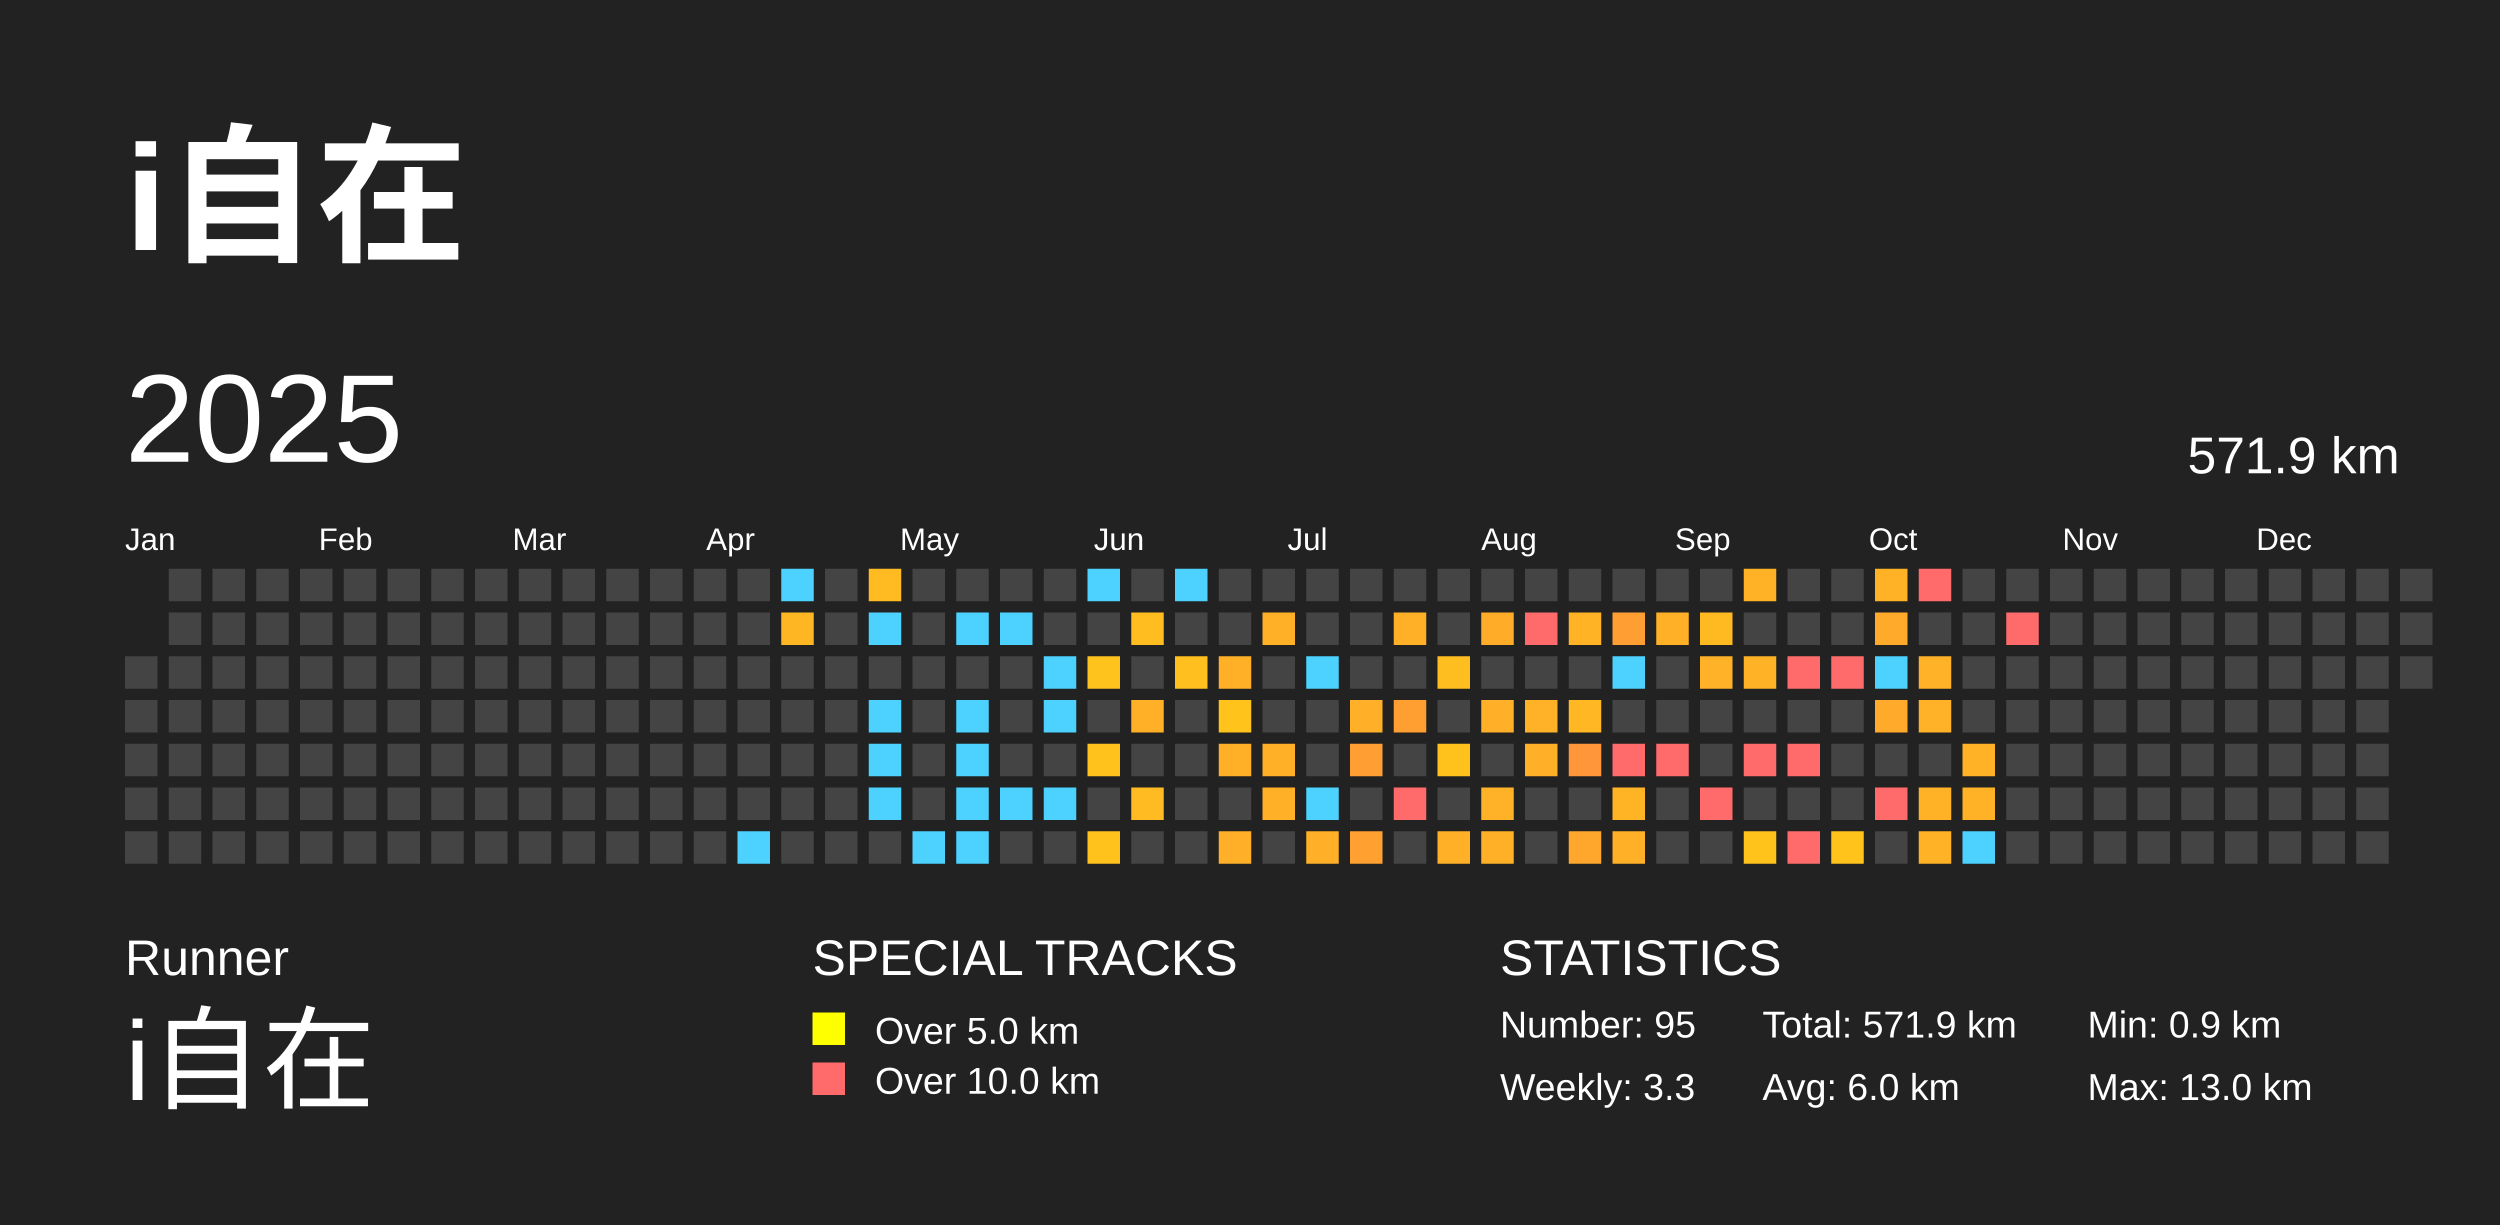
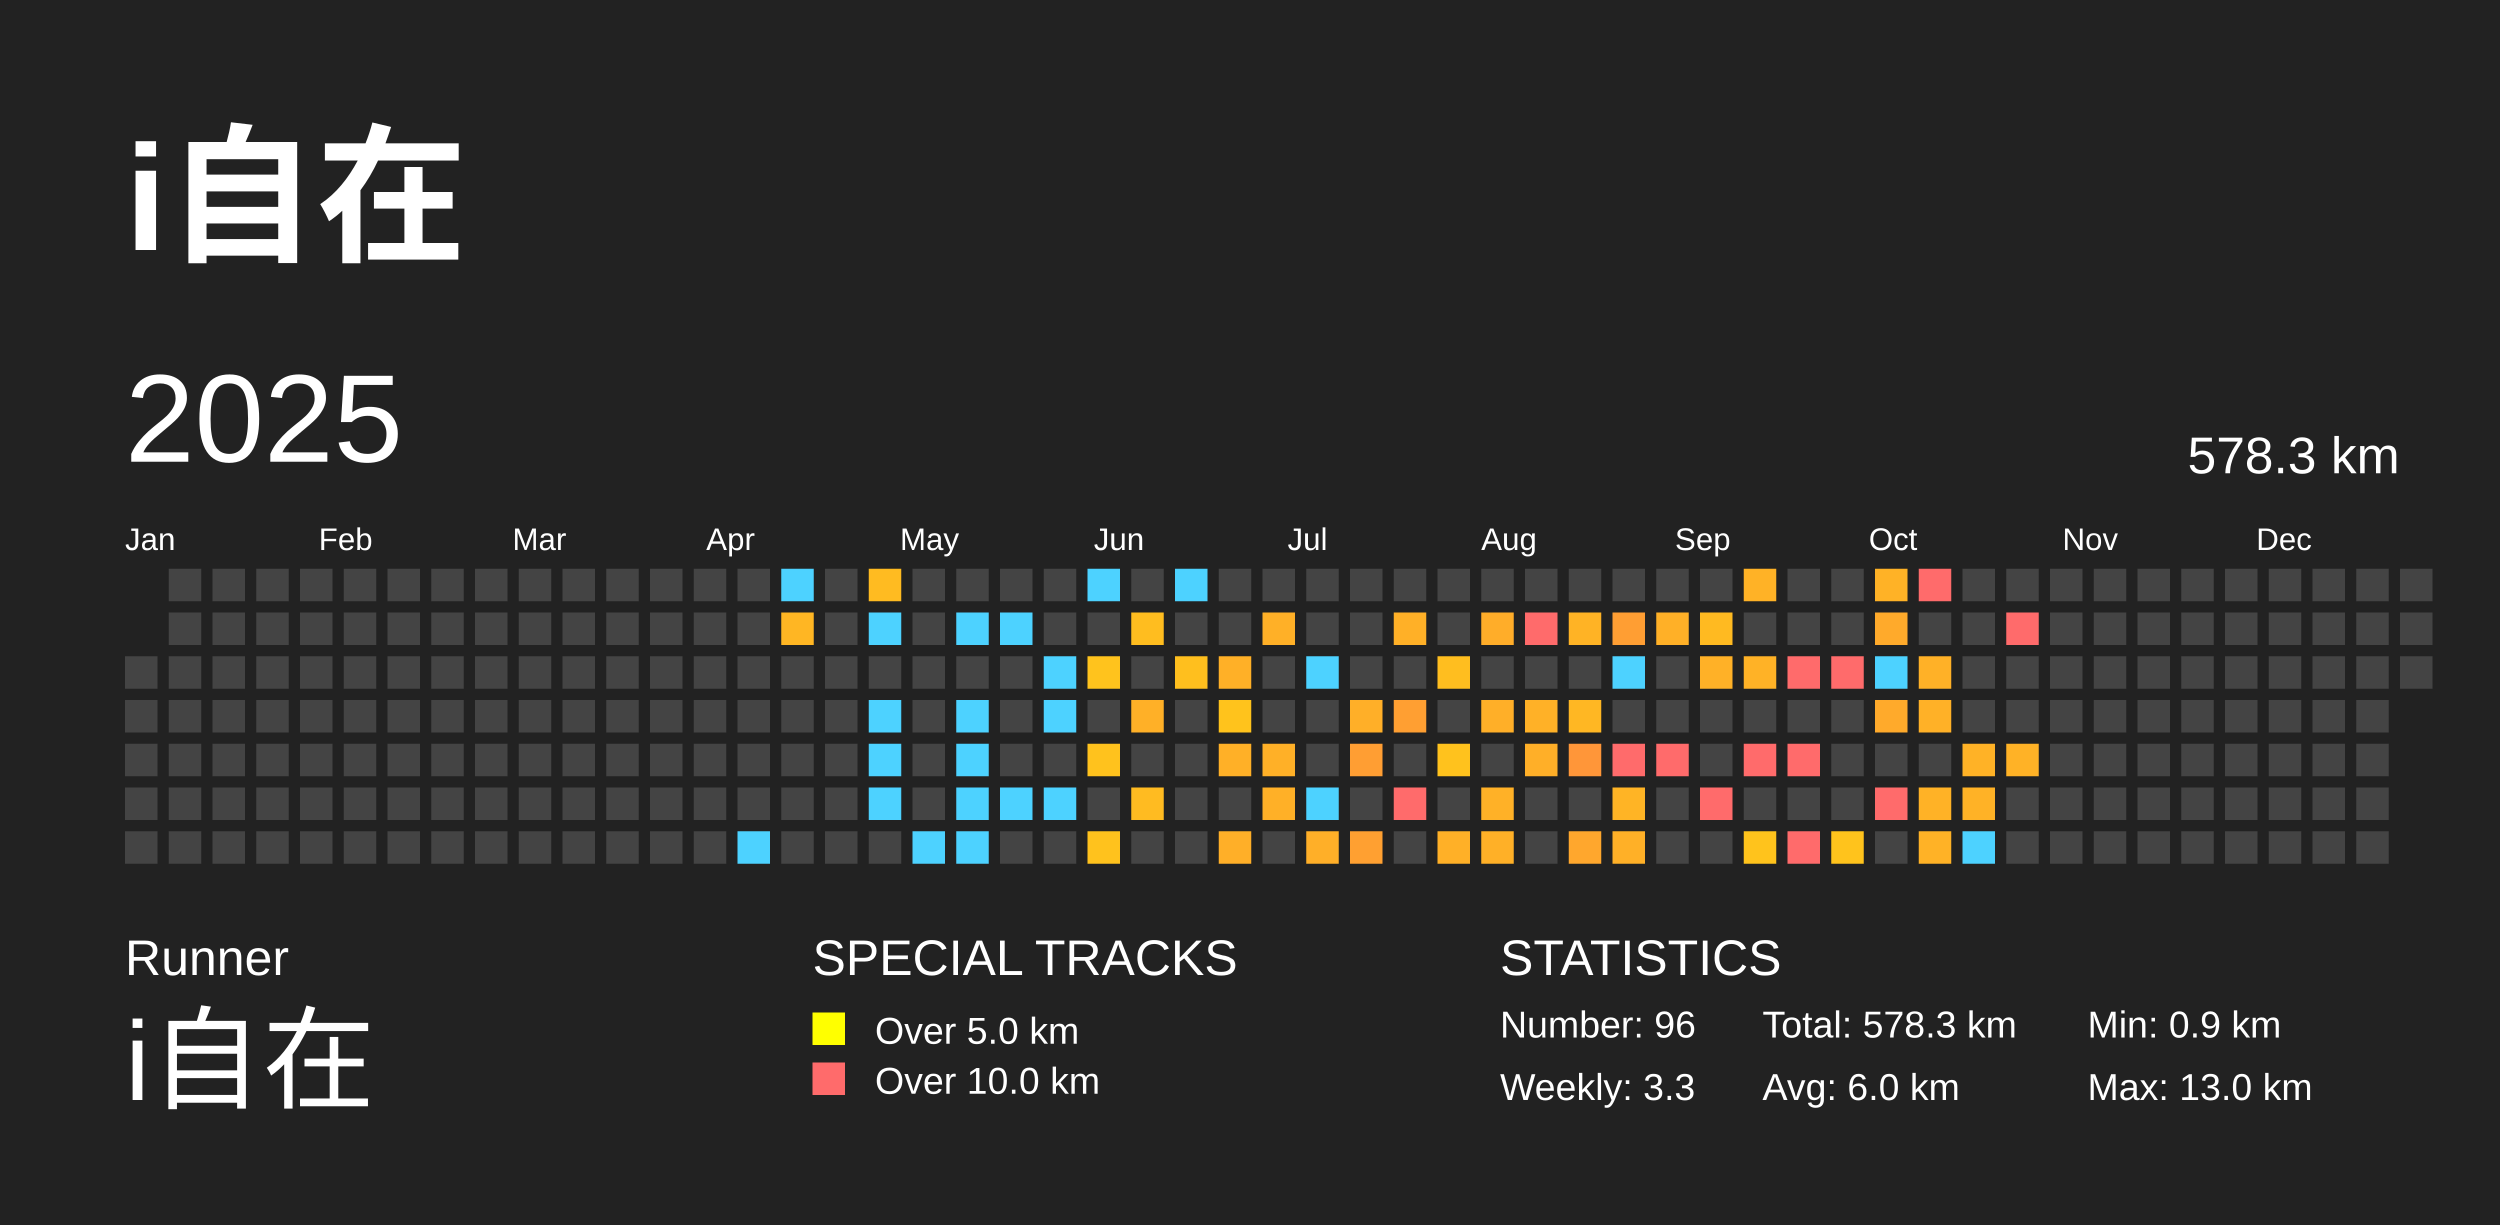
<svg xmlns="http://www.w3.org/2000/svg" baseProfile="full" height="98mm" version="1.1" viewBox="0,0,200,98" width="200mm">
  <defs />
  <rect fill="#222222" height="98" width="200" x="0" y="0" />
  <text fill="#FFFFFF" style="font-size:12px; font-family:Arial; font-weight:bold;" x="10" y="20">i自在</text>
  <text fill="#FFFFFF" style="font-size:4px; font-family:Arial" x="10" y="78">Runner</text>
  <text fill="#FFFFFF" style="font-size:9px; font-family:Arial" x="10" y="88">i自在</text>
  <text fill="#FFFFFF" style="font-size:4px; font-family:Arial" x="65" y="78">SPECIAL TRACKS</text>
  <rect fill="#FFFF00" height="2.6" width="2.6" x="65" y="81" />
  <text fill="#FFFFFF" style="font-size:3px; font-family:Arial" x="70" y="83.5">Over 5.0 km</text>
  <rect fill="#FF6B6B" height="2.6" width="2.6" x="65" y="85" />
  <text fill="#FFFFFF" style="font-size:3px; font-family:Arial" x="70" y="87.5">Over 10.0 km</text>
  <text fill="#FFFFFF" style="font-size:4px; font-family:Arial" x="120" y="78">STATISTICS</text>
-   <text fill="#FFFFFF" style="font-size:3px; font-family:Arial" x="120" y="83">Number: 95</text>
+   <text fill="#FFFFFF" style="font-size:3px; font-family:Arial" x="120" y="83">Number: 96</text>
  <text fill="#FFFFFF" style="font-size:3px; font-family:Arial" x="120" y="88">Weekly: 3.3</text>
-   <text fill="#FFFFFF" style="font-size:3px; font-family:Arial" x="141" y="83">Total: 571.9 km</text>
+   <text fill="#FFFFFF" style="font-size:3px; font-family:Arial" x="141" y="83">Total: 578.3 km</text>
  <text fill="#FFFFFF" style="font-size:3px; font-family:Arial" x="141" y="88">Avg: 6.0 km</text>
  <text fill="#FFFFFF" style="font-size:3px; font-family:Arial" x="167" y="83">Min: 0.9 km</text>
  <text fill="#FFFFFF" style="font-size:3px; font-family:Arial" x="167" y="88">Max: 13.0 km</text>
  <text dominant-baseline="hanging" fill="#FFFFFF" style="font-size:10.0px; font-family:Arial;" x="10" y="30">2025</text>
-   <text dominant-baseline="hanging" fill="#FFFFFF" style="font-size:4.125px; font-family:Arial;" x="175" y="35">571.9 km</text>
+   <text dominant-baseline="hanging" fill="#FFFFFF" style="font-size:4.125px; font-family:Arial;" x="175" y="35">578.3 km</text>
  <text fill="#FFFFFF" style="font-size:2.5px; font-family:Arial" x="10.0" y="44">Jan</text>
  <text fill="#FFFFFF" style="font-size:2.5px; font-family:Arial" x="25.5" y="44">Feb</text>
  <text fill="#FFFFFF" style="font-size:2.5px; font-family:Arial" x="41.0" y="44">Mar</text>
  <text fill="#FFFFFF" style="font-size:2.5px; font-family:Arial" x="56.5" y="44">Apr</text>
  <text fill="#FFFFFF" style="font-size:2.5px; font-family:Arial" x="72.0" y="44">May</text>
  <text fill="#FFFFFF" style="font-size:2.5px; font-family:Arial" x="87.5" y="44">Jun</text>
  <text fill="#FFFFFF" style="font-size:2.5px; font-family:Arial" x="103.0" y="44">Jul</text>
  <text fill="#FFFFFF" style="font-size:2.5px; font-family:Arial" x="118.5" y="44">Aug</text>
  <text fill="#FFFFFF" style="font-size:2.5px; font-family:Arial" x="134.0" y="44">Sep</text>
  <text fill="#FFFFFF" style="font-size:2.5px; font-family:Arial" x="149.5" y="44">Oct</text>
  <text fill="#FFFFFF" style="font-size:2.5px; font-family:Arial" x="165.0" y="44">Nov</text>
  <text fill="#FFFFFF" style="font-size:2.5px; font-family:Arial" x="180.5" y="44">Dec</text>
  <rect fill="#444444" height="2.6" width="2.6" x="10.0" y="52.5" />
  <rect fill="#444444" height="2.6" width="2.6" x="10.0" y="56.0" />
  <rect fill="#444444" height="2.6" width="2.6" x="10.0" y="59.5" />
  <rect fill="#444444" height="2.6" width="2.6" x="10.0" y="63.0" />
  <rect fill="#444444" height="2.6" width="2.6" x="10.0" y="66.5" />
  <rect fill="#444444" height="2.6" width="2.6" x="13.5" y="45.5" />
  <rect fill="#444444" height="2.6" width="2.6" x="13.5" y="49.0" />
  <rect fill="#444444" height="2.6" width="2.6" x="13.5" y="52.5" />
  <rect fill="#444444" height="2.6" width="2.6" x="13.5" y="56.0" />
  <rect fill="#444444" height="2.6" width="2.6" x="13.5" y="59.5" />
  <rect fill="#444444" height="2.6" width="2.6" x="13.5" y="63.0" />
  <rect fill="#444444" height="2.6" width="2.6" x="13.5" y="66.5" />
  <rect fill="#444444" height="2.6" width="2.6" x="17.0" y="45.5" />
  <rect fill="#444444" height="2.6" width="2.6" x="17.0" y="49.0" />
  <rect fill="#444444" height="2.6" width="2.6" x="17.0" y="52.5" />
  <rect fill="#444444" height="2.6" width="2.6" x="17.0" y="56.0" />
  <rect fill="#444444" height="2.6" width="2.6" x="17.0" y="59.5" />
  <rect fill="#444444" height="2.6" width="2.6" x="17.0" y="63.0" />
  <rect fill="#444444" height="2.6" width="2.6" x="17.0" y="66.5" />
  <rect fill="#444444" height="2.6" width="2.6" x="20.5" y="45.5" />
  <rect fill="#444444" height="2.6" width="2.6" x="20.5" y="49.0" />
  <rect fill="#444444" height="2.6" width="2.6" x="20.5" y="52.5" />
  <rect fill="#444444" height="2.6" width="2.6" x="20.5" y="56.0" />
  <rect fill="#444444" height="2.6" width="2.6" x="20.5" y="59.5" />
  <rect fill="#444444" height="2.6" width="2.6" x="20.5" y="63.0" />
  <rect fill="#444444" height="2.6" width="2.6" x="20.5" y="66.5" />
  <rect fill="#444444" height="2.6" width="2.6" x="24.0" y="45.5" />
  <rect fill="#444444" height="2.6" width="2.6" x="24.0" y="49.0" />
  <rect fill="#444444" height="2.6" width="2.6" x="24.0" y="52.5" />
  <rect fill="#444444" height="2.6" width="2.6" x="24.0" y="56.0" />
  <rect fill="#444444" height="2.6" width="2.6" x="24.0" y="59.5" />
  <rect fill="#444444" height="2.6" width="2.6" x="24.0" y="63.0" />
  <rect fill="#444444" height="2.6" width="2.6" x="24.0" y="66.5" />
  <rect fill="#444444" height="2.6" width="2.6" x="27.5" y="45.5" />
  <rect fill="#444444" height="2.6" width="2.6" x="27.5" y="49.0" />
  <rect fill="#444444" height="2.6" width="2.6" x="27.5" y="52.5" />
  <rect fill="#444444" height="2.6" width="2.6" x="27.5" y="56.0" />
  <rect fill="#444444" height="2.6" width="2.6" x="27.5" y="59.5" />
  <rect fill="#444444" height="2.6" width="2.6" x="27.5" y="63.0" />
  <rect fill="#444444" height="2.6" width="2.6" x="27.5" y="66.5" />
  <rect fill="#444444" height="2.6" width="2.6" x="31.0" y="45.5" />
  <rect fill="#444444" height="2.6" width="2.6" x="31.0" y="49.0" />
  <rect fill="#444444" height="2.6" width="2.6" x="31.0" y="52.5" />
  <rect fill="#444444" height="2.6" width="2.6" x="31.0" y="56.0" />
  <rect fill="#444444" height="2.6" width="2.6" x="31.0" y="59.5" />
  <rect fill="#444444" height="2.6" width="2.6" x="31.0" y="63.0" />
  <rect fill="#444444" height="2.6" width="2.6" x="31.0" y="66.5" />
  <rect fill="#444444" height="2.6" width="2.6" x="34.5" y="45.5" />
  <rect fill="#444444" height="2.6" width="2.6" x="34.5" y="49.0" />
  <rect fill="#444444" height="2.6" width="2.6" x="34.5" y="52.5" />
  <rect fill="#444444" height="2.6" width="2.6" x="34.5" y="56.0" />
  <rect fill="#444444" height="2.6" width="2.6" x="34.5" y="59.5" />
  <rect fill="#444444" height="2.6" width="2.6" x="34.5" y="63.0" />
  <rect fill="#444444" height="2.6" width="2.6" x="34.5" y="66.5" />
  <rect fill="#444444" height="2.6" width="2.6" x="38.0" y="45.5" />
  <rect fill="#444444" height="2.6" width="2.6" x="38.0" y="49.0" />
  <rect fill="#444444" height="2.6" width="2.6" x="38.0" y="52.5" />
  <rect fill="#444444" height="2.6" width="2.6" x="38.0" y="56.0" />
  <rect fill="#444444" height="2.6" width="2.6" x="38.0" y="59.5" />
  <rect fill="#444444" height="2.6" width="2.6" x="38.0" y="63.0" />
  <rect fill="#444444" height="2.6" width="2.6" x="38.0" y="66.5" />
  <rect fill="#444444" height="2.6" width="2.6" x="41.5" y="45.5" />
  <rect fill="#444444" height="2.6" width="2.6" x="41.5" y="49.0" />
  <rect fill="#444444" height="2.6" width="2.6" x="41.5" y="52.5" />
  <rect fill="#444444" height="2.6" width="2.6" x="41.5" y="56.0" />
  <rect fill="#444444" height="2.6" width="2.6" x="41.5" y="59.5" />
  <rect fill="#444444" height="2.6" width="2.6" x="41.5" y="63.0" />
  <rect fill="#444444" height="2.6" width="2.6" x="41.5" y="66.5" />
  <rect fill="#444444" height="2.6" width="2.6" x="45.0" y="45.5" />
  <rect fill="#444444" height="2.6" width="2.6" x="45.0" y="49.0" />
  <rect fill="#444444" height="2.6" width="2.6" x="45.0" y="52.5" />
  <rect fill="#444444" height="2.6" width="2.6" x="45.0" y="56.0" />
  <rect fill="#444444" height="2.6" width="2.6" x="45.0" y="59.5" />
  <rect fill="#444444" height="2.6" width="2.6" x="45.0" y="63.0" />
  <rect fill="#444444" height="2.6" width="2.6" x="45.0" y="66.5" />
  <rect fill="#444444" height="2.6" width="2.6" x="48.5" y="45.5" />
  <rect fill="#444444" height="2.6" width="2.6" x="48.5" y="49.0" />
  <rect fill="#444444" height="2.6" width="2.6" x="48.5" y="52.5" />
  <rect fill="#444444" height="2.6" width="2.6" x="48.5" y="56.0" />
  <rect fill="#444444" height="2.6" width="2.6" x="48.5" y="59.5" />
  <rect fill="#444444" height="2.6" width="2.6" x="48.5" y="63.0" />
  <rect fill="#444444" height="2.6" width="2.6" x="48.5" y="66.5" />
  <rect fill="#444444" height="2.6" width="2.6" x="52.0" y="45.5" />
  <rect fill="#444444" height="2.6" width="2.6" x="52.0" y="49.0" />
  <rect fill="#444444" height="2.6" width="2.6" x="52.0" y="52.5" />
  <rect fill="#444444" height="2.6" width="2.6" x="52.0" y="56.0" />
  <rect fill="#444444" height="2.6" width="2.6" x="52.0" y="59.5" />
  <rect fill="#444444" height="2.6" width="2.6" x="52.0" y="63.0" />
  <rect fill="#444444" height="2.6" width="2.6" x="52.0" y="66.5" />
  <rect fill="#444444" height="2.6" width="2.6" x="55.5" y="45.5" />
  <rect fill="#444444" height="2.6" width="2.6" x="55.5" y="49.0" />
  <rect fill="#444444" height="2.6" width="2.6" x="55.5" y="52.5" />
  <rect fill="#444444" height="2.6" width="2.6" x="55.5" y="56.0" />
  <rect fill="#444444" height="2.6" width="2.6" x="55.5" y="59.5" />
  <rect fill="#444444" height="2.6" width="2.6" x="55.5" y="63.0" />
  <rect fill="#444444" height="2.6" width="2.6" x="55.5" y="66.5" />
  <rect fill="#444444" height="2.6" width="2.6" x="59.0" y="45.5" />
  <rect fill="#444444" height="2.6" width="2.6" x="59.0" y="49.0" />
  <rect fill="#444444" height="2.6" width="2.6" x="59.0" y="52.5" />
  <rect fill="#444444" height="2.6" width="2.6" x="59.0" y="56.0" />
  <rect fill="#444444" height="2.6" width="2.6" x="59.0" y="59.5" />
  <rect fill="#444444" height="2.6" width="2.6" x="59.0" y="63.0" />
  <rect fill="#4dd2ff" height="2.6" width="2.6" x="59.0" y="66.5" />
  <rect fill="#4dd2ff" height="2.6" width="2.6" x="62.5" y="45.5" />
  <rect fill="#ffb623" height="2.6" width="2.6" x="62.5" y="49.0" />
  <rect fill="#444444" height="2.6" width="2.6" x="62.5" y="52.5" />
  <rect fill="#444444" height="2.6" width="2.6" x="62.5" y="56.0" />
  <rect fill="#444444" height="2.6" width="2.6" x="62.5" y="59.5" />
  <rect fill="#444444" height="2.6" width="2.6" x="62.5" y="63.0" />
  <rect fill="#444444" height="2.6" width="2.6" x="62.5" y="66.5" />
  <rect fill="#444444" height="2.6" width="2.6" x="66.0" y="45.5" />
  <rect fill="#444444" height="2.6" width="2.6" x="66.0" y="49.0" />
  <rect fill="#444444" height="2.6" width="2.6" x="66.0" y="52.5" />
  <rect fill="#444444" height="2.6" width="2.6" x="66.0" y="56.0" />
  <rect fill="#444444" height="2.6" width="2.6" x="66.0" y="59.5" />
  <rect fill="#444444" height="2.6" width="2.6" x="66.0" y="63.0" />
  <rect fill="#444444" height="2.6" width="2.6" x="66.0" y="66.5" />
  <rect fill="#ffbb21" height="2.6" width="2.6" x="69.5" y="45.5" />
  <rect fill="#4dd2ff" height="2.6" width="2.6" x="69.5" y="49.0" />
  <rect fill="#444444" height="2.6" width="2.6" x="69.5" y="52.5" />
  <rect fill="#4dd2ff" height="2.6" width="2.6" x="69.5" y="56.0" />
  <rect fill="#4dd2ff" height="2.6" width="2.6" x="69.5" y="59.5" />
  <rect fill="#4dd2ff" height="2.6" width="2.6" x="69.5" y="63.0" />
  <rect fill="#444444" height="2.6" width="2.6" x="69.5" y="66.5" />
  <rect fill="#444444" height="2.6" width="2.6" x="73.0" y="45.5" />
  <rect fill="#444444" height="2.6" width="2.6" x="73.0" y="49.0" />
  <rect fill="#444444" height="2.6" width="2.6" x="73.0" y="52.5" />
  <rect fill="#444444" height="2.6" width="2.6" x="73.0" y="56.0" />
  <rect fill="#444444" height="2.6" width="2.6" x="73.0" y="59.5" />
  <rect fill="#444444" height="2.6" width="2.6" x="73.0" y="63.0" />
  <rect fill="#4dd2ff" height="2.6" width="2.6" x="73.0" y="66.5" />
  <rect fill="#444444" height="2.6" width="2.6" x="76.5" y="45.5" />
  <rect fill="#4dd2ff" height="2.6" width="2.6" x="76.5" y="49.0" />
  <rect fill="#444444" height="2.6" width="2.6" x="76.5" y="52.5" />
  <rect fill="#4dd2ff" height="2.6" width="2.6" x="76.5" y="56.0" />
  <rect fill="#4dd2ff" height="2.6" width="2.6" x="76.5" y="59.5" />
  <rect fill="#4dd2ff" height="2.6" width="2.6" x="76.5" y="63.0" />
  <rect fill="#4dd2ff" height="2.6" width="2.6" x="76.5" y="66.5" />
  <rect fill="#444444" height="2.6" width="2.6" x="80.0" y="45.5" />
  <rect fill="#4dd2ff" height="2.6" width="2.6" x="80.0" y="49.0" />
  <rect fill="#444444" height="2.6" width="2.6" x="80.0" y="52.5" />
  <rect fill="#444444" height="2.6" width="2.6" x="80.0" y="56.0" />
  <rect fill="#444444" height="2.6" width="2.6" x="80.0" y="59.5" />
  <rect fill="#4dd2ff" height="2.6" width="2.6" x="80.0" y="63.0" />
  <rect fill="#444444" height="2.6" width="2.6" x="80.0" y="66.5" />
  <rect fill="#444444" height="2.6" width="2.6" x="83.5" y="45.5" />
  <rect fill="#444444" height="2.6" width="2.6" x="83.5" y="49.0" />
  <rect fill="#4dd2ff" height="2.6" width="2.6" x="83.5" y="52.5" />
  <rect fill="#4dd2ff" height="2.6" width="2.6" x="83.5" y="56.0" />
  <rect fill="#444444" height="2.6" width="2.6" x="83.5" y="59.5" />
  <rect fill="#4dd2ff" height="2.6" width="2.6" x="83.5" y="63.0" />
  <rect fill="#444444" height="2.6" width="2.6" x="83.5" y="66.5" />
  <rect fill="#4dd2ff" height="2.6" width="2.6" x="87.0" y="45.5" />
  <rect fill="#444444" height="2.6" width="2.6" x="87.0" y="49.0" />
  <rect fill="#ffc31d" height="2.6" width="2.6" x="87.0" y="52.5" />
  <rect fill="#444444" height="2.6" width="2.6" x="87.0" y="56.0" />
  <rect fill="#ffc21d" height="2.6" width="2.6" x="87.0" y="59.5" />
  <rect fill="#444444" height="2.6" width="2.6" x="87.0" y="63.0" />
  <rect fill="#ffc21d" height="2.6" width="2.6" x="87.0" y="66.5" />
  <rect fill="#444444" height="2.6" width="2.6" x="90.5" y="45.5" />
  <rect fill="#ffbd1f" height="2.6" width="2.6" x="90.5" y="49.0" />
  <rect fill="#444444" height="2.6" width="2.6" x="90.5" y="52.5" />
  <rect fill="#ffb027" height="2.6" width="2.6" x="90.5" y="56.0" />
  <rect fill="#444444" height="2.6" width="2.6" x="90.5" y="59.5" />
  <rect fill="#ffbb21" height="2.6" width="2.6" x="90.5" y="63.0" />
  <rect fill="#444444" height="2.6" width="2.6" x="90.5" y="66.5" />
  <rect fill="#4dd2ff" height="2.6" width="2.6" x="94.0" y="45.5" />
  <rect fill="#444444" height="2.6" width="2.6" x="94.0" y="49.0" />
  <rect fill="#ffbf1e" height="2.6" width="2.6" x="94.0" y="52.5" />
  <rect fill="#444444" height="2.6" width="2.6" x="94.0" y="56.0" />
  <rect fill="#444444" height="2.6" width="2.6" x="94.0" y="59.5" />
  <rect fill="#444444" height="2.6" width="2.6" x="94.0" y="63.0" />
  <rect fill="#444444" height="2.6" width="2.6" x="94.0" y="66.5" />
  <rect fill="#444444" height="2.6" width="2.6" x="97.5" y="45.5" />
  <rect fill="#444444" height="2.6" width="2.6" x="97.5" y="49.0" />
  <rect fill="#ffb027" height="2.6" width="2.6" x="97.5" y="52.5" />
  <rect fill="#ffc31c" height="2.6" width="2.6" x="97.5" y="56.0" />
  <rect fill="#ffb027" height="2.6" width="2.6" x="97.5" y="59.5" />
  <rect fill="#444444" height="2.6" width="2.6" x="97.5" y="63.0" />
  <rect fill="#ffaf28" height="2.6" width="2.6" x="97.5" y="66.5" />
  <rect fill="#444444" height="2.6" width="2.6" x="101.0" y="45.5" />
  <rect fill="#ffb027" height="2.6" width="2.6" x="101.0" y="49.0" />
  <rect fill="#444444" height="2.6" width="2.6" x="101.0" y="52.5" />
  <rect fill="#444444" height="2.6" width="2.6" x="101.0" y="56.0" />
  <rect fill="#ffb027" height="2.6" width="2.6" x="101.0" y="59.5" />
  <rect fill="#ffb027" height="2.6" width="2.6" x="101.0" y="63.0" />
  <rect fill="#444444" height="2.6" width="2.6" x="101.0" y="66.5" />
  <rect fill="#444444" height="2.6" width="2.6" x="104.5" y="45.5" />
  <rect fill="#444444" height="2.6" width="2.6" x="104.5" y="49.0" />
  <rect fill="#4dd2ff" height="2.6" width="2.6" x="104.5" y="52.5" />
  <rect fill="#444444" height="2.6" width="2.6" x="104.5" y="56.0" />
  <rect fill="#444444" height="2.6" width="2.6" x="104.5" y="59.5" />
  <rect fill="#4dd2ff" height="2.6" width="2.6" x="104.5" y="63.0" />
  <rect fill="#ffaf28" height="2.6" width="2.6" x="104.5" y="66.5" />
  <rect fill="#444444" height="2.6" width="2.6" x="108.0" y="45.5" />
  <rect fill="#444444" height="2.6" width="2.6" x="108.0" y="49.0" />
  <rect fill="#444444" height="2.6" width="2.6" x="108.0" y="52.5" />
  <rect fill="#ffaf28" height="2.6" width="2.6" x="108.0" y="56.0" />
  <rect fill="#ff9e33" height="2.6" width="2.6" x="108.0" y="59.5" />
  <rect fill="#444444" height="2.6" width="2.6" x="108.0" y="63.0" />
  <rect fill="#ffa031" height="2.6" width="2.6" x="108.0" y="66.5" />
  <rect fill="#444444" height="2.6" width="2.6" x="111.5" y="45.5" />
  <rect fill="#ffb027" height="2.6" width="2.6" x="111.5" y="49.0" />
  <rect fill="#444444" height="2.6" width="2.6" x="111.5" y="52.5" />
  <rect fill="#ff9f32" height="2.6" width="2.6" x="111.5" y="56.0" />
  <rect fill="#444444" height="2.6" width="2.6" x="111.5" y="59.5" />
  <rect fill="#FF6B6B" height="2.6" width="2.6" x="111.5" y="63.0" />
  <rect fill="#444444" height="2.6" width="2.6" x="111.5" y="66.5" />
  <rect fill="#444444" height="2.6" width="2.6" x="115.0" y="45.5" />
  <rect fill="#444444" height="2.6" width="2.6" x="115.0" y="49.0" />
  <rect fill="#ffbe1f" height="2.6" width="2.6" x="115.0" y="52.5" />
  <rect fill="#444444" height="2.6" width="2.6" x="115.0" y="56.0" />
  <rect fill="#ffc21d" height="2.6" width="2.6" x="115.0" y="59.5" />
  <rect fill="#444444" height="2.6" width="2.6" x="115.0" y="63.0" />
  <rect fill="#ffb027" height="2.6" width="2.6" x="115.0" y="66.5" />
  <rect fill="#444444" height="2.6" width="2.6" x="118.5" y="45.5" />
  <rect fill="#ffad29" height="2.6" width="2.6" x="118.5" y="49.0" />
  <rect fill="#444444" height="2.6" width="2.6" x="118.5" y="52.5" />
  <rect fill="#ffaf28" height="2.6" width="2.6" x="118.5" y="56.0" />
  <rect fill="#444444" height="2.6" width="2.6" x="118.5" y="59.5" />
  <rect fill="#ffb127" height="2.6" width="2.6" x="118.5" y="63.0" />
  <rect fill="#ffb027" height="2.6" width="2.6" x="118.5" y="66.5" />
  <rect fill="#444444" height="2.6" width="2.6" x="122.0" y="45.5" />
  <rect fill="#FF6B6B" height="2.6" width="2.6" x="122.0" y="49.0" />
  <rect fill="#444444" height="2.6" width="2.6" x="122.0" y="52.5" />
  <rect fill="#ffb127" height="2.6" width="2.6" x="122.0" y="56.0" />
  <rect fill="#ffaf28" height="2.6" width="2.6" x="122.0" y="59.5" />
  <rect fill="#444444" height="2.6" width="2.6" x="122.0" y="63.0" />
  <rect fill="#444444" height="2.6" width="2.6" x="122.0" y="66.5" />
  <rect fill="#444444" height="2.6" width="2.6" x="125.5" y="45.5" />
  <rect fill="#ffb325" height="2.6" width="2.6" x="125.5" y="49.0" />
  <rect fill="#444444" height="2.6" width="2.6" x="125.5" y="52.5" />
  <rect fill="#ffb723" height="2.6" width="2.6" x="125.5" y="56.0" />
  <rect fill="#ff9639" height="2.6" width="2.6" x="125.5" y="59.5" />
  <rect fill="#444444" height="2.6" width="2.6" x="125.5" y="63.0" />
  <rect fill="#ffa72d" height="2.6" width="2.6" x="125.5" y="66.5" />
  <rect fill="#444444" height="2.6" width="2.6" x="129.0" y="45.5" />
  <rect fill="#ff9e33" height="2.6" width="2.6" x="129.0" y="49.0" />
  <rect fill="#4dd2ff" height="2.6" width="2.6" x="129.0" y="52.5" />
  <rect fill="#444444" height="2.6" width="2.6" x="129.0" y="56.0" />
  <rect fill="#FF6B6B" height="2.6" width="2.6" x="129.0" y="59.5" />
  <rect fill="#ffb425" height="2.6" width="2.6" x="129.0" y="63.0" />
  <rect fill="#ffb027" height="2.6" width="2.6" x="129.0" y="66.5" />
  <rect fill="#444444" height="2.6" width="2.6" x="132.5" y="45.5" />
  <rect fill="#ffb027" height="2.6" width="2.6" x="132.5" y="49.0" />
  <rect fill="#444444" height="2.6" width="2.6" x="132.5" y="52.5" />
  <rect fill="#444444" height="2.6" width="2.6" x="132.5" y="56.0" />
  <rect fill="#FF6B6B" height="2.6" width="2.6" x="132.5" y="59.5" />
  <rect fill="#444444" height="2.6" width="2.6" x="132.5" y="63.0" />
  <rect fill="#444444" height="2.6" width="2.6" x="132.5" y="66.5" />
  <rect fill="#444444" height="2.6" width="2.6" x="136.0" y="45.5" />
  <rect fill="#ffba21" height="2.6" width="2.6" x="136.0" y="49.0" />
  <rect fill="#ffb127" height="2.6" width="2.6" x="136.0" y="52.5" />
  <rect fill="#444444" height="2.6" width="2.6" x="136.0" y="56.0" />
  <rect fill="#444444" height="2.6" width="2.6" x="136.0" y="59.5" />
  <rect fill="#FF6B6B" height="2.6" width="2.6" x="136.0" y="63.0" />
  <rect fill="#444444" height="2.6" width="2.6" x="136.0" y="66.5" />
  <rect fill="#ffb226" height="2.6" width="2.6" x="139.5" y="45.5" />
  <rect fill="#444444" height="2.6" width="2.6" x="139.5" y="49.0" />
  <rect fill="#ffb226" height="2.6" width="2.6" x="139.5" y="52.5" />
  <rect fill="#444444" height="2.6" width="2.6" x="139.5" y="56.0" />
  <rect fill="#FF6B6B" height="2.6" width="2.6" x="139.5" y="59.5" />
  <rect fill="#444444" height="2.6" width="2.6" x="139.5" y="63.0" />
  <rect fill="#ffc31c" height="2.6" width="2.6" x="139.5" y="66.5" />
  <rect fill="#444444" height="2.6" width="2.6" x="143.0" y="45.5" />
  <rect fill="#444444" height="2.6" width="2.6" x="143.0" y="49.0" />
  <rect fill="#FF6B6B" height="2.6" width="2.6" x="143.0" y="52.5" />
  <rect fill="#444444" height="2.6" width="2.6" x="143.0" y="56.0" />
  <rect fill="#FF6B6B" height="2.6" width="2.6" x="143.0" y="59.5" />
  <rect fill="#444444" height="2.6" width="2.6" x="143.0" y="63.0" />
  <rect fill="#FF6B6B" height="2.6" width="2.6" x="143.0" y="66.5" />
  <rect fill="#444444" height="2.6" width="2.6" x="146.5" y="45.5" />
  <rect fill="#444444" height="2.6" width="2.6" x="146.5" y="49.0" />
  <rect fill="#FF6B6B" height="2.6" width="2.6" x="146.5" y="52.5" />
  <rect fill="#444444" height="2.6" width="2.6" x="146.5" y="56.0" />
  <rect fill="#444444" height="2.6" width="2.6" x="146.5" y="59.5" />
  <rect fill="#444444" height="2.6" width="2.6" x="146.5" y="63.0" />
  <rect fill="#ffc31c" height="2.6" width="2.6" x="146.5" y="66.5" />
  <rect fill="#ffb226" height="2.6" width="2.6" x="150.0" y="45.5" />
  <rect fill="#ffaa2b" height="2.6" width="2.6" x="150.0" y="49.0" />
  <rect fill="#4dd2ff" height="2.6" width="2.6" x="150.0" y="52.5" />
  <rect fill="#ffaa2b" height="2.6" width="2.6" x="150.0" y="56.0" />
  <rect fill="#444444" height="2.6" width="2.6" x="150.0" y="59.5" />
  <rect fill="#FF6B6B" height="2.6" width="2.6" x="150.0" y="63.0" />
  <rect fill="#444444" height="2.6" width="2.6" x="150.0" y="66.5" />
  <rect fill="#FF6B6B" height="2.6" width="2.6" x="153.5" y="45.5" />
  <rect fill="#444444" height="2.6" width="2.6" x="153.5" y="49.0" />
  <rect fill="#ffb127" height="2.6" width="2.6" x="153.5" y="52.5" />
  <rect fill="#ffb127" height="2.6" width="2.6" x="153.5" y="56.0" />
  <rect fill="#444444" height="2.6" width="2.6" x="153.5" y="59.5" />
  <rect fill="#ffb226" height="2.6" width="2.6" x="153.5" y="63.0" />
  <rect fill="#ffb226" height="2.6" width="2.6" x="153.5" y="66.5" />
  <rect fill="#444444" height="2.6" width="2.6" x="157.0" y="45.5" />
  <rect fill="#444444" height="2.6" width="2.6" x="157.0" y="49.0" />
  <rect fill="#444444" height="2.6" width="2.6" x="157.0" y="52.5" />
  <rect fill="#444444" height="2.6" width="2.6" x="157.0" y="56.0" />
  <rect fill="#ffb226" height="2.6" width="2.6" x="157.0" y="59.5" />
  <rect fill="#ffb226" height="2.6" width="2.6" x="157.0" y="63.0" />
  <rect fill="#4dd2ff" height="2.6" width="2.6" x="157.0" y="66.5" />
  <rect fill="#444444" height="2.6" width="2.6" x="160.5" y="45.5" />
  <rect fill="#FF6B6B" height="2.6" width="2.6" x="160.5" y="49.0" />
  <rect fill="#444444" height="2.6" width="2.6" x="160.5" y="52.5" />
  <rect fill="#444444" height="2.6" width="2.6" x="160.5" y="56.0" />
-   <rect fill="#444444" height="2.6" width="2.6" x="160.5" y="59.5" />
+   <rect fill="#ffb226" height="2.6" width="2.6" x="160.5" y="59.5" />
  <rect fill="#444444" height="2.6" width="2.6" x="160.5" y="63.0" />
  <rect fill="#444444" height="2.6" width="2.6" x="160.5" y="66.5" />
  <rect fill="#444444" height="2.6" width="2.6" x="164.0" y="45.5" />
  <rect fill="#444444" height="2.6" width="2.6" x="164.0" y="49.0" />
  <rect fill="#444444" height="2.6" width="2.6" x="164.0" y="52.5" />
  <rect fill="#444444" height="2.6" width="2.6" x="164.0" y="56.0" />
  <rect fill="#444444" height="2.6" width="2.6" x="164.0" y="59.5" />
  <rect fill="#444444" height="2.6" width="2.6" x="164.0" y="63.0" />
  <rect fill="#444444" height="2.6" width="2.6" x="164.0" y="66.5" />
  <rect fill="#444444" height="2.6" width="2.6" x="167.5" y="45.5" />
  <rect fill="#444444" height="2.6" width="2.6" x="167.5" y="49.0" />
  <rect fill="#444444" height="2.6" width="2.6" x="167.5" y="52.5" />
  <rect fill="#444444" height="2.6" width="2.6" x="167.5" y="56.0" />
  <rect fill="#444444" height="2.6" width="2.6" x="167.5" y="59.5" />
  <rect fill="#444444" height="2.6" width="2.6" x="167.5" y="63.0" />
  <rect fill="#444444" height="2.6" width="2.6" x="167.5" y="66.5" />
  <rect fill="#444444" height="2.6" width="2.6" x="171.0" y="45.5" />
  <rect fill="#444444" height="2.6" width="2.6" x="171.0" y="49.0" />
  <rect fill="#444444" height="2.6" width="2.6" x="171.0" y="52.5" />
  <rect fill="#444444" height="2.6" width="2.6" x="171.0" y="56.0" />
  <rect fill="#444444" height="2.6" width="2.6" x="171.0" y="59.5" />
  <rect fill="#444444" height="2.6" width="2.6" x="171.0" y="63.0" />
  <rect fill="#444444" height="2.6" width="2.6" x="171.0" y="66.5" />
  <rect fill="#444444" height="2.6" width="2.6" x="174.5" y="45.5" />
  <rect fill="#444444" height="2.6" width="2.6" x="174.5" y="49.0" />
  <rect fill="#444444" height="2.6" width="2.6" x="174.5" y="52.5" />
  <rect fill="#444444" height="2.6" width="2.6" x="174.5" y="56.0" />
  <rect fill="#444444" height="2.6" width="2.6" x="174.5" y="59.5" />
  <rect fill="#444444" height="2.6" width="2.6" x="174.5" y="63.0" />
  <rect fill="#444444" height="2.6" width="2.6" x="174.5" y="66.5" />
  <rect fill="#444444" height="2.6" width="2.6" x="178.0" y="45.5" />
  <rect fill="#444444" height="2.6" width="2.6" x="178.0" y="49.0" />
  <rect fill="#444444" height="2.6" width="2.6" x="178.0" y="52.5" />
  <rect fill="#444444" height="2.6" width="2.6" x="178.0" y="56.0" />
  <rect fill="#444444" height="2.6" width="2.6" x="178.0" y="59.5" />
  <rect fill="#444444" height="2.6" width="2.6" x="178.0" y="63.0" />
  <rect fill="#444444" height="2.6" width="2.6" x="178.0" y="66.5" />
  <rect fill="#444444" height="2.6" width="2.6" x="181.5" y="45.5" />
  <rect fill="#444444" height="2.6" width="2.6" x="181.5" y="49.0" />
  <rect fill="#444444" height="2.6" width="2.6" x="181.5" y="52.5" />
  <rect fill="#444444" height="2.6" width="2.6" x="181.5" y="56.0" />
  <rect fill="#444444" height="2.6" width="2.6" x="181.5" y="59.5" />
  <rect fill="#444444" height="2.6" width="2.6" x="181.5" y="63.0" />
  <rect fill="#444444" height="2.6" width="2.6" x="181.5" y="66.5" />
  <rect fill="#444444" height="2.6" width="2.6" x="185.0" y="45.5" />
  <rect fill="#444444" height="2.6" width="2.6" x="185.0" y="49.0" />
  <rect fill="#444444" height="2.6" width="2.6" x="185.0" y="52.5" />
  <rect fill="#444444" height="2.6" width="2.6" x="185.0" y="56.0" />
  <rect fill="#444444" height="2.6" width="2.6" x="185.0" y="59.5" />
  <rect fill="#444444" height="2.6" width="2.6" x="185.0" y="63.0" />
  <rect fill="#444444" height="2.6" width="2.6" x="185.0" y="66.5" />
  <rect fill="#444444" height="2.6" width="2.6" x="188.5" y="45.5" />
  <rect fill="#444444" height="2.6" width="2.6" x="188.5" y="49.0" />
  <rect fill="#444444" height="2.6" width="2.6" x="188.5" y="52.5" />
  <rect fill="#444444" height="2.6" width="2.6" x="188.5" y="56.0" />
  <rect fill="#444444" height="2.6" width="2.6" x="188.5" y="59.5" />
  <rect fill="#444444" height="2.6" width="2.6" x="188.5" y="63.0" />
  <rect fill="#444444" height="2.6" width="2.6" x="188.5" y="66.5" />
  <rect fill="#444444" height="2.6" width="2.6" x="192.0" y="45.5" />
  <rect fill="#444444" height="2.6" width="2.6" x="192.0" y="49.0" />
  <rect fill="#444444" height="2.6" width="2.6" x="192.0" y="52.5" />
</svg>
